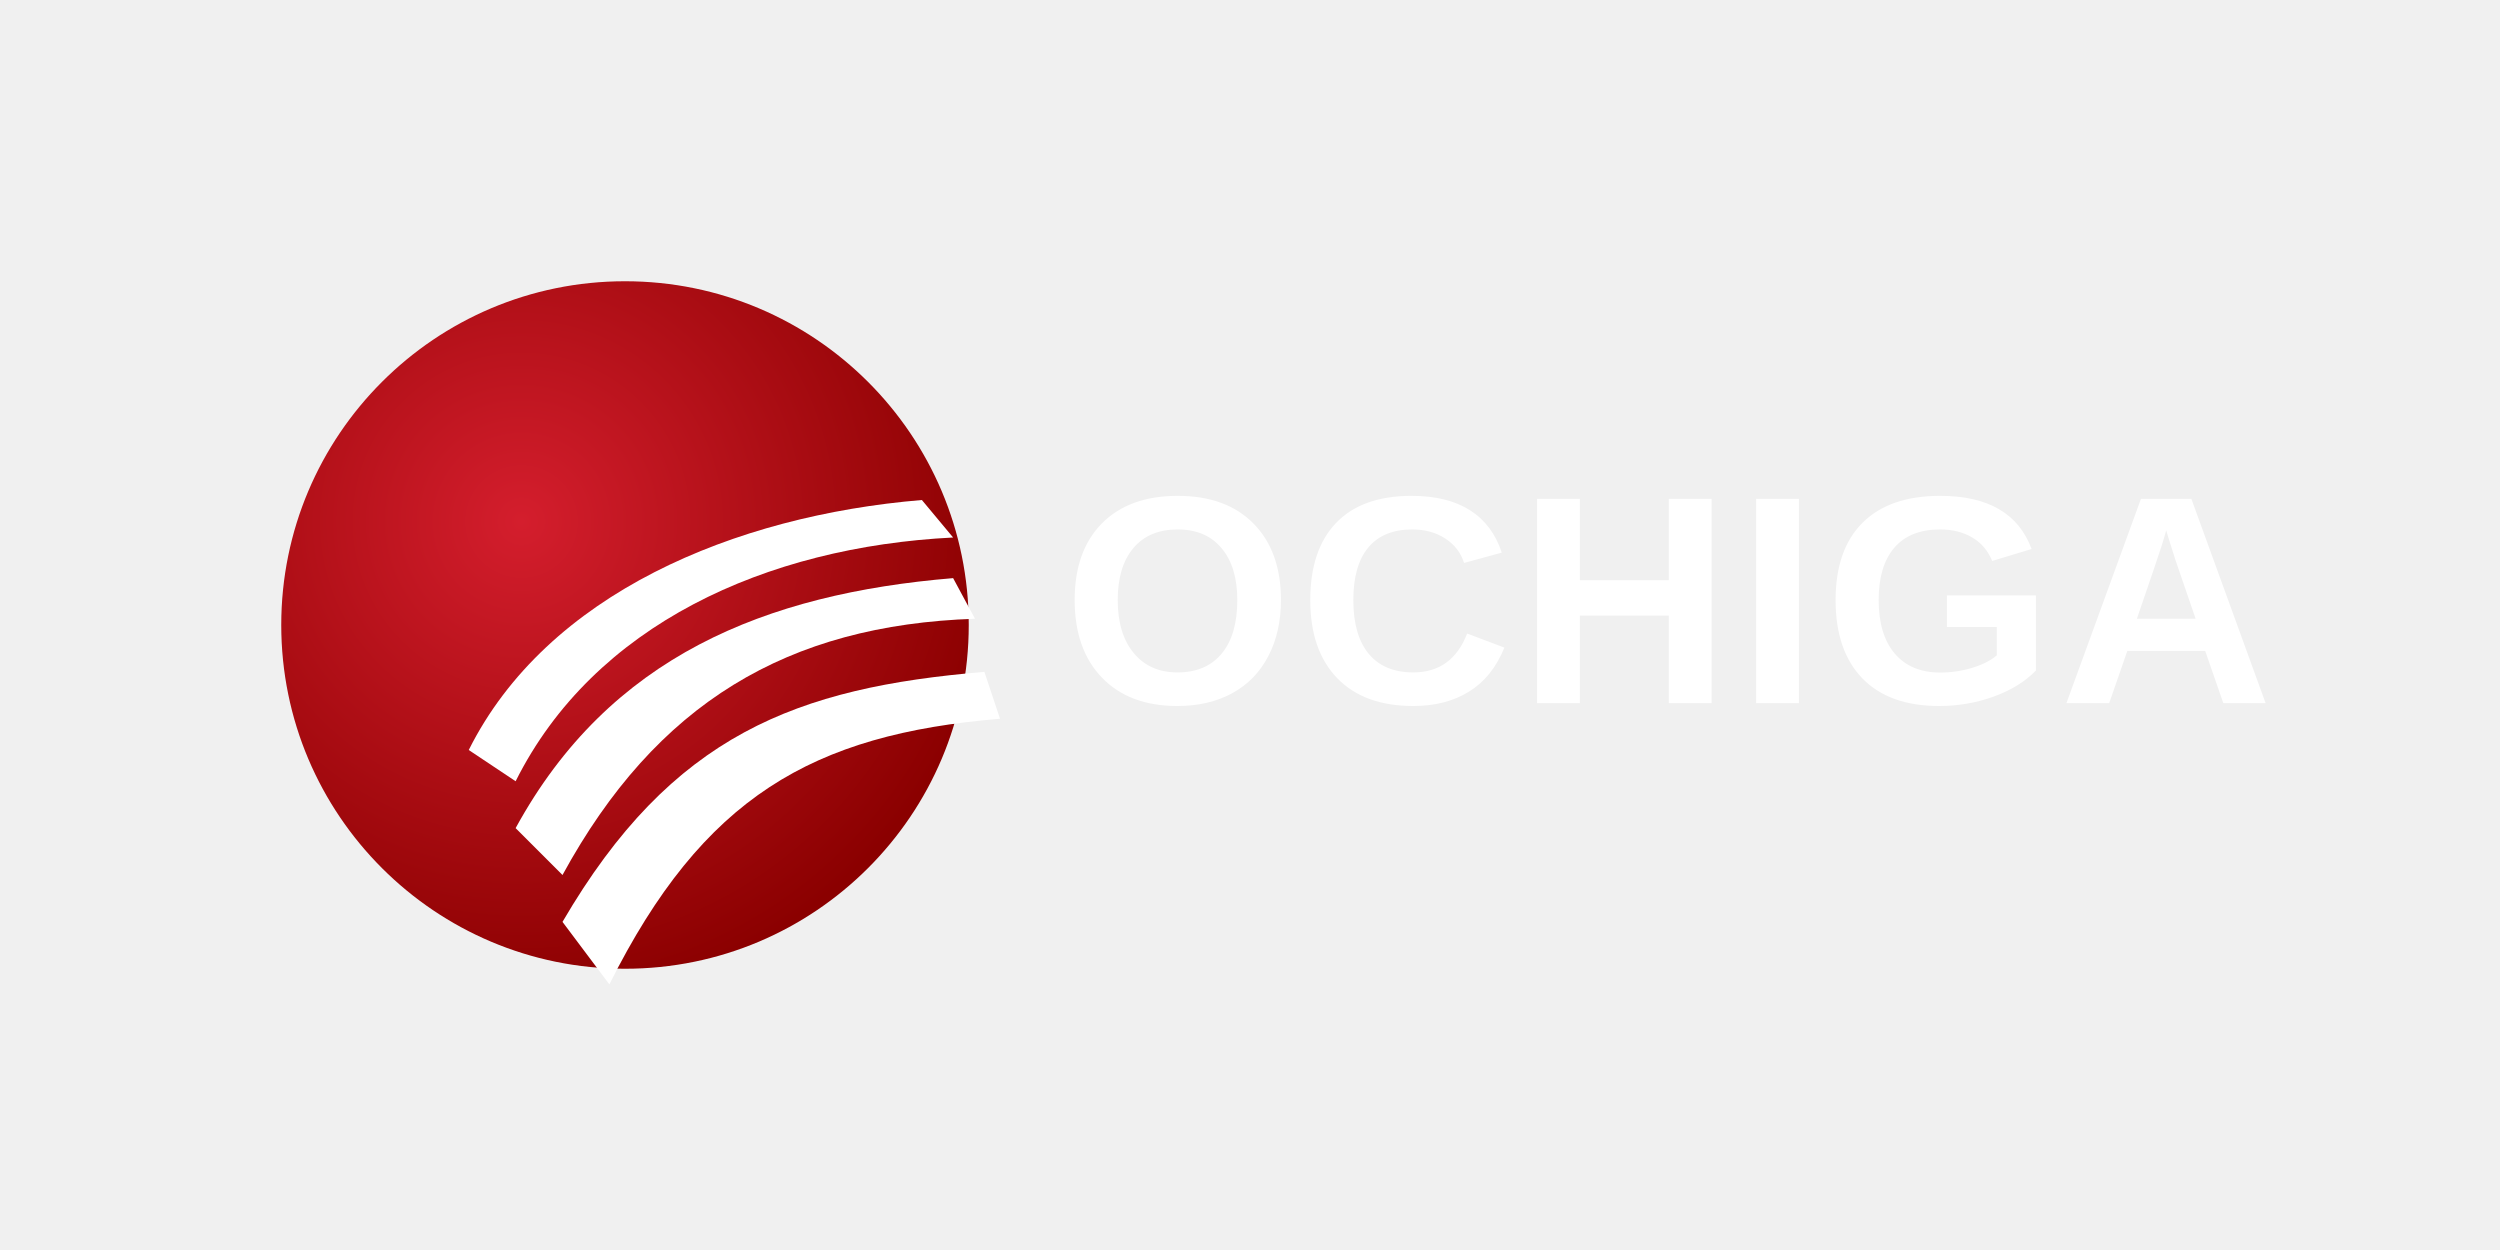
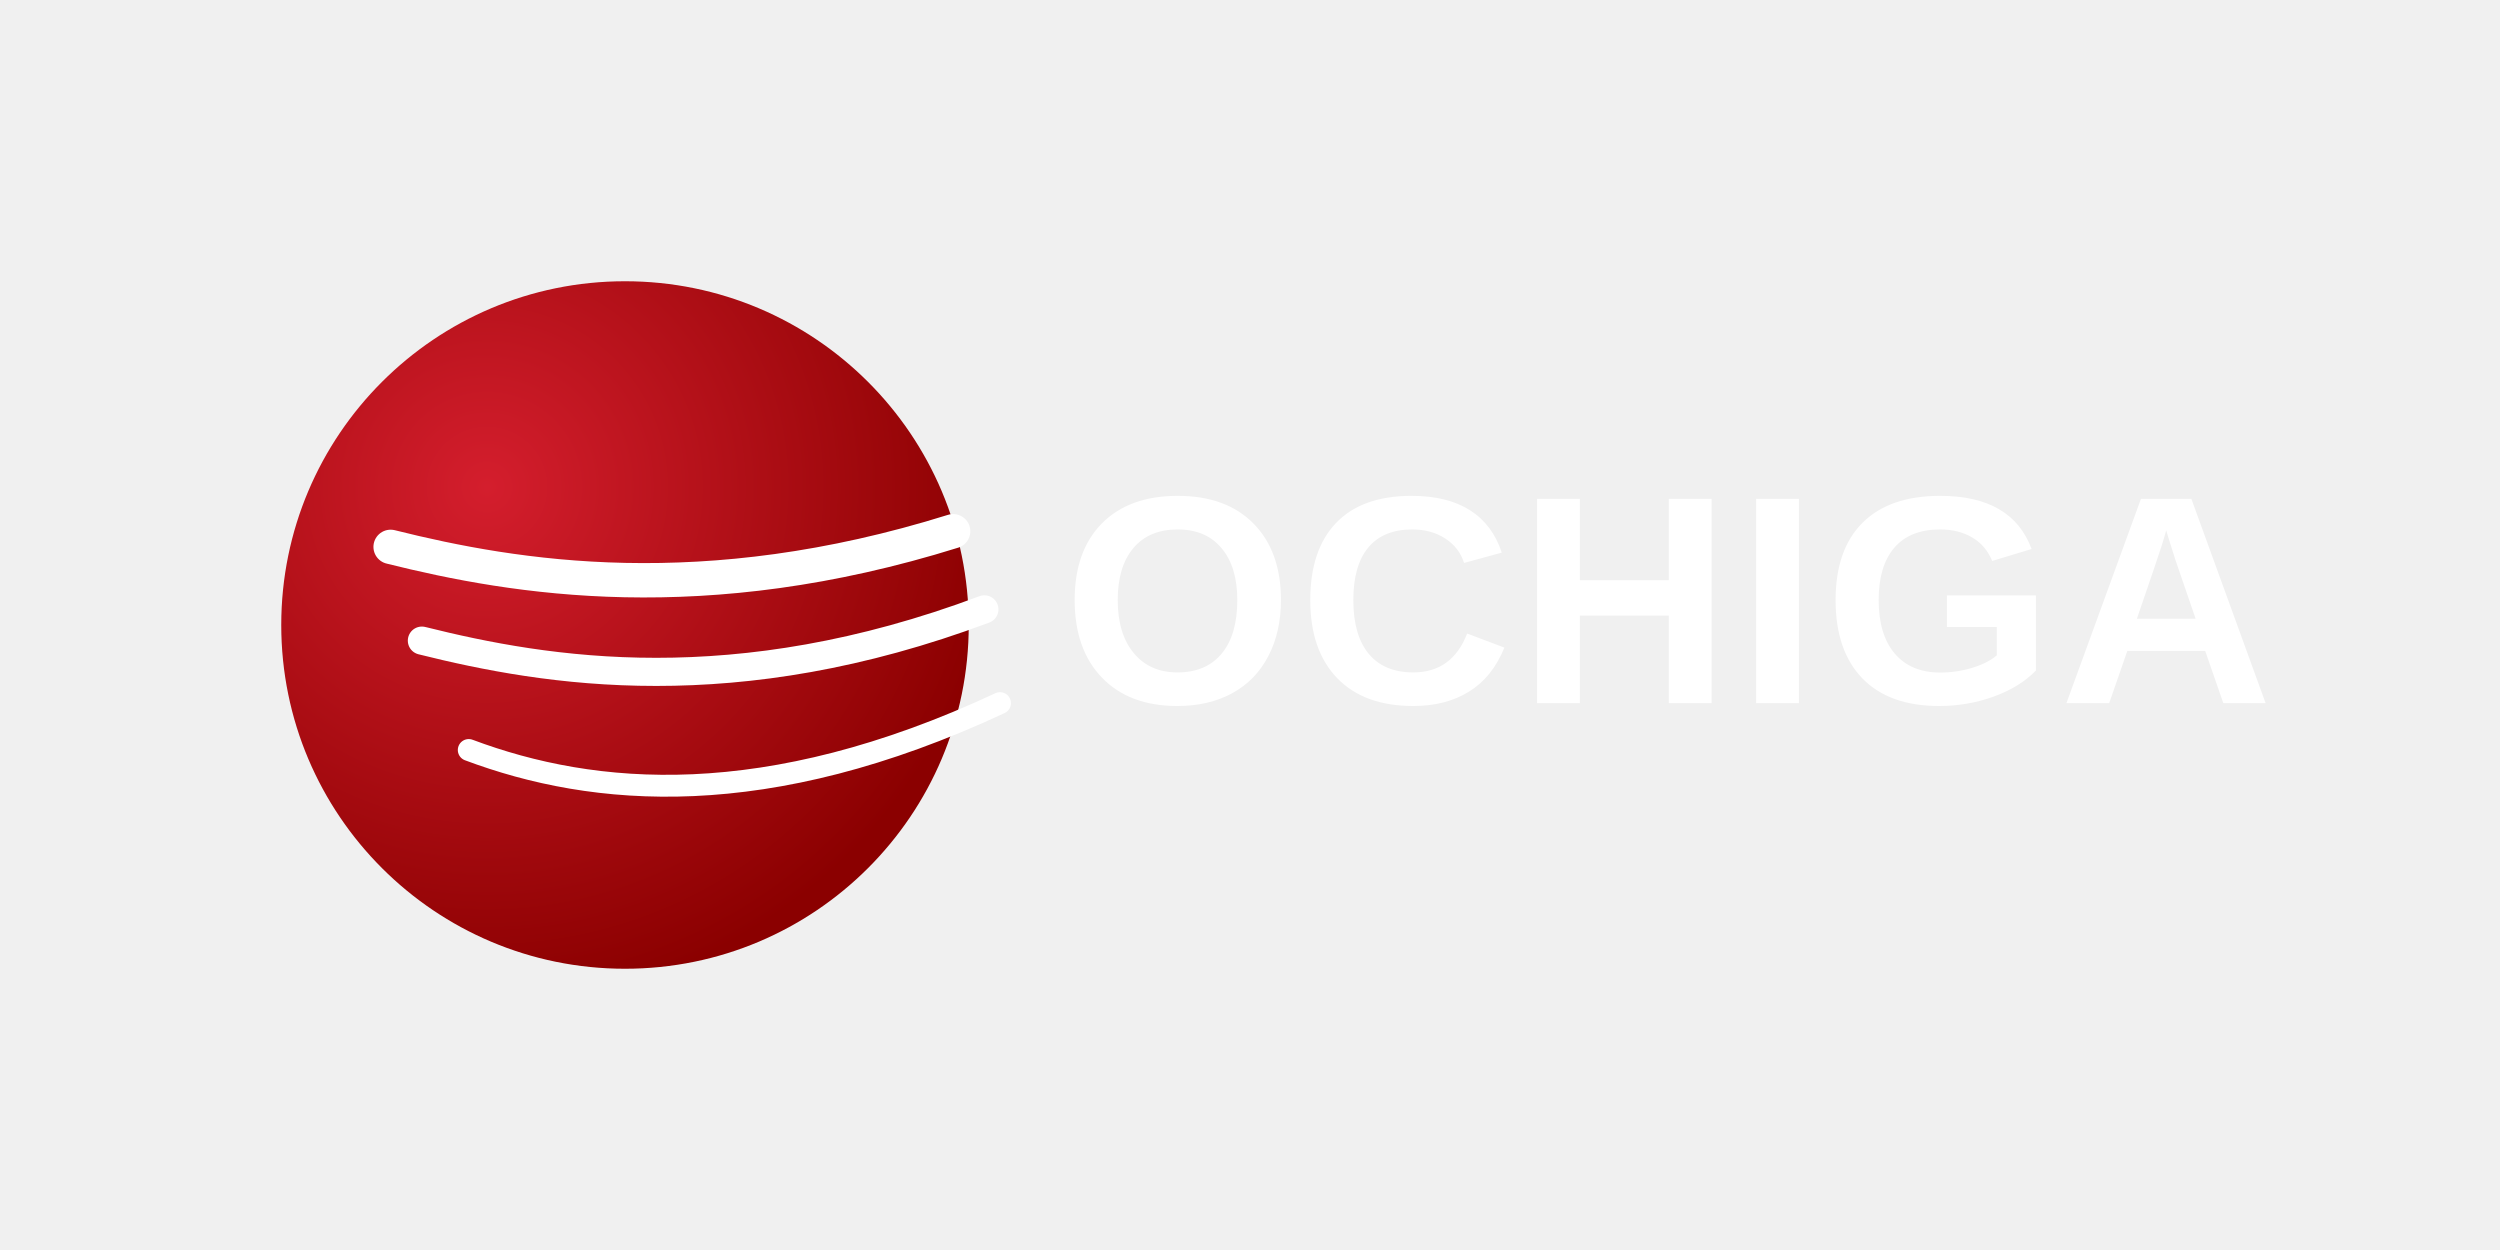
<svg xmlns="http://www.w3.org/2000/svg" width="800" height="400" viewBox="0 0 800 400">
  <defs>
-     <radialGradient id="redGradient" cx="35%" cy="35%" r="70%">
+     <radialGradient id="redGradient" cx="30%" cy="30%" r="75%">
      <stop offset="0%" stop-color="#d41e2d" />
      <stop offset="100%" stop-color="#8b0000" />
    </radialGradient>
  </defs>
  <circle cx="200" cy="200" r="110" fill="url(#redGradient)" />
-   <g fill="white">
-     <path d="       M150 240       C175 190, 235 165, 295 160       L305 172       C245 175, 190 200, 165 250       Z     " />
-     <path d="       M165 265       C195 210, 245 190, 305 185       L312 198       C252 200, 210 225, 180 280       Z     " />
-     <path d="       M180 295       C215 235, 255 220, 315 215       L320 230       C260 235, 225 255, 195 315       Z     " />
+   <g fill="none" stroke="white" stroke-linecap="round">
+     <path d="M125 175          C165 185, 225 195, 305 170" stroke-width="11" />
+     <path d="M135 205          C175 215, 235 225, 315 195" stroke-width="9" />
+     <path d="M150 240          C190 255, 245 260, 320 225" stroke-width="7" />
  </g>
  <text x="340" y="225" font-family="Arial, Helvetica, sans-serif" font-size="95" font-weight="600" fill="white" letter-spacing="1.5">
    OCHIGA
  </text>
</svg>
